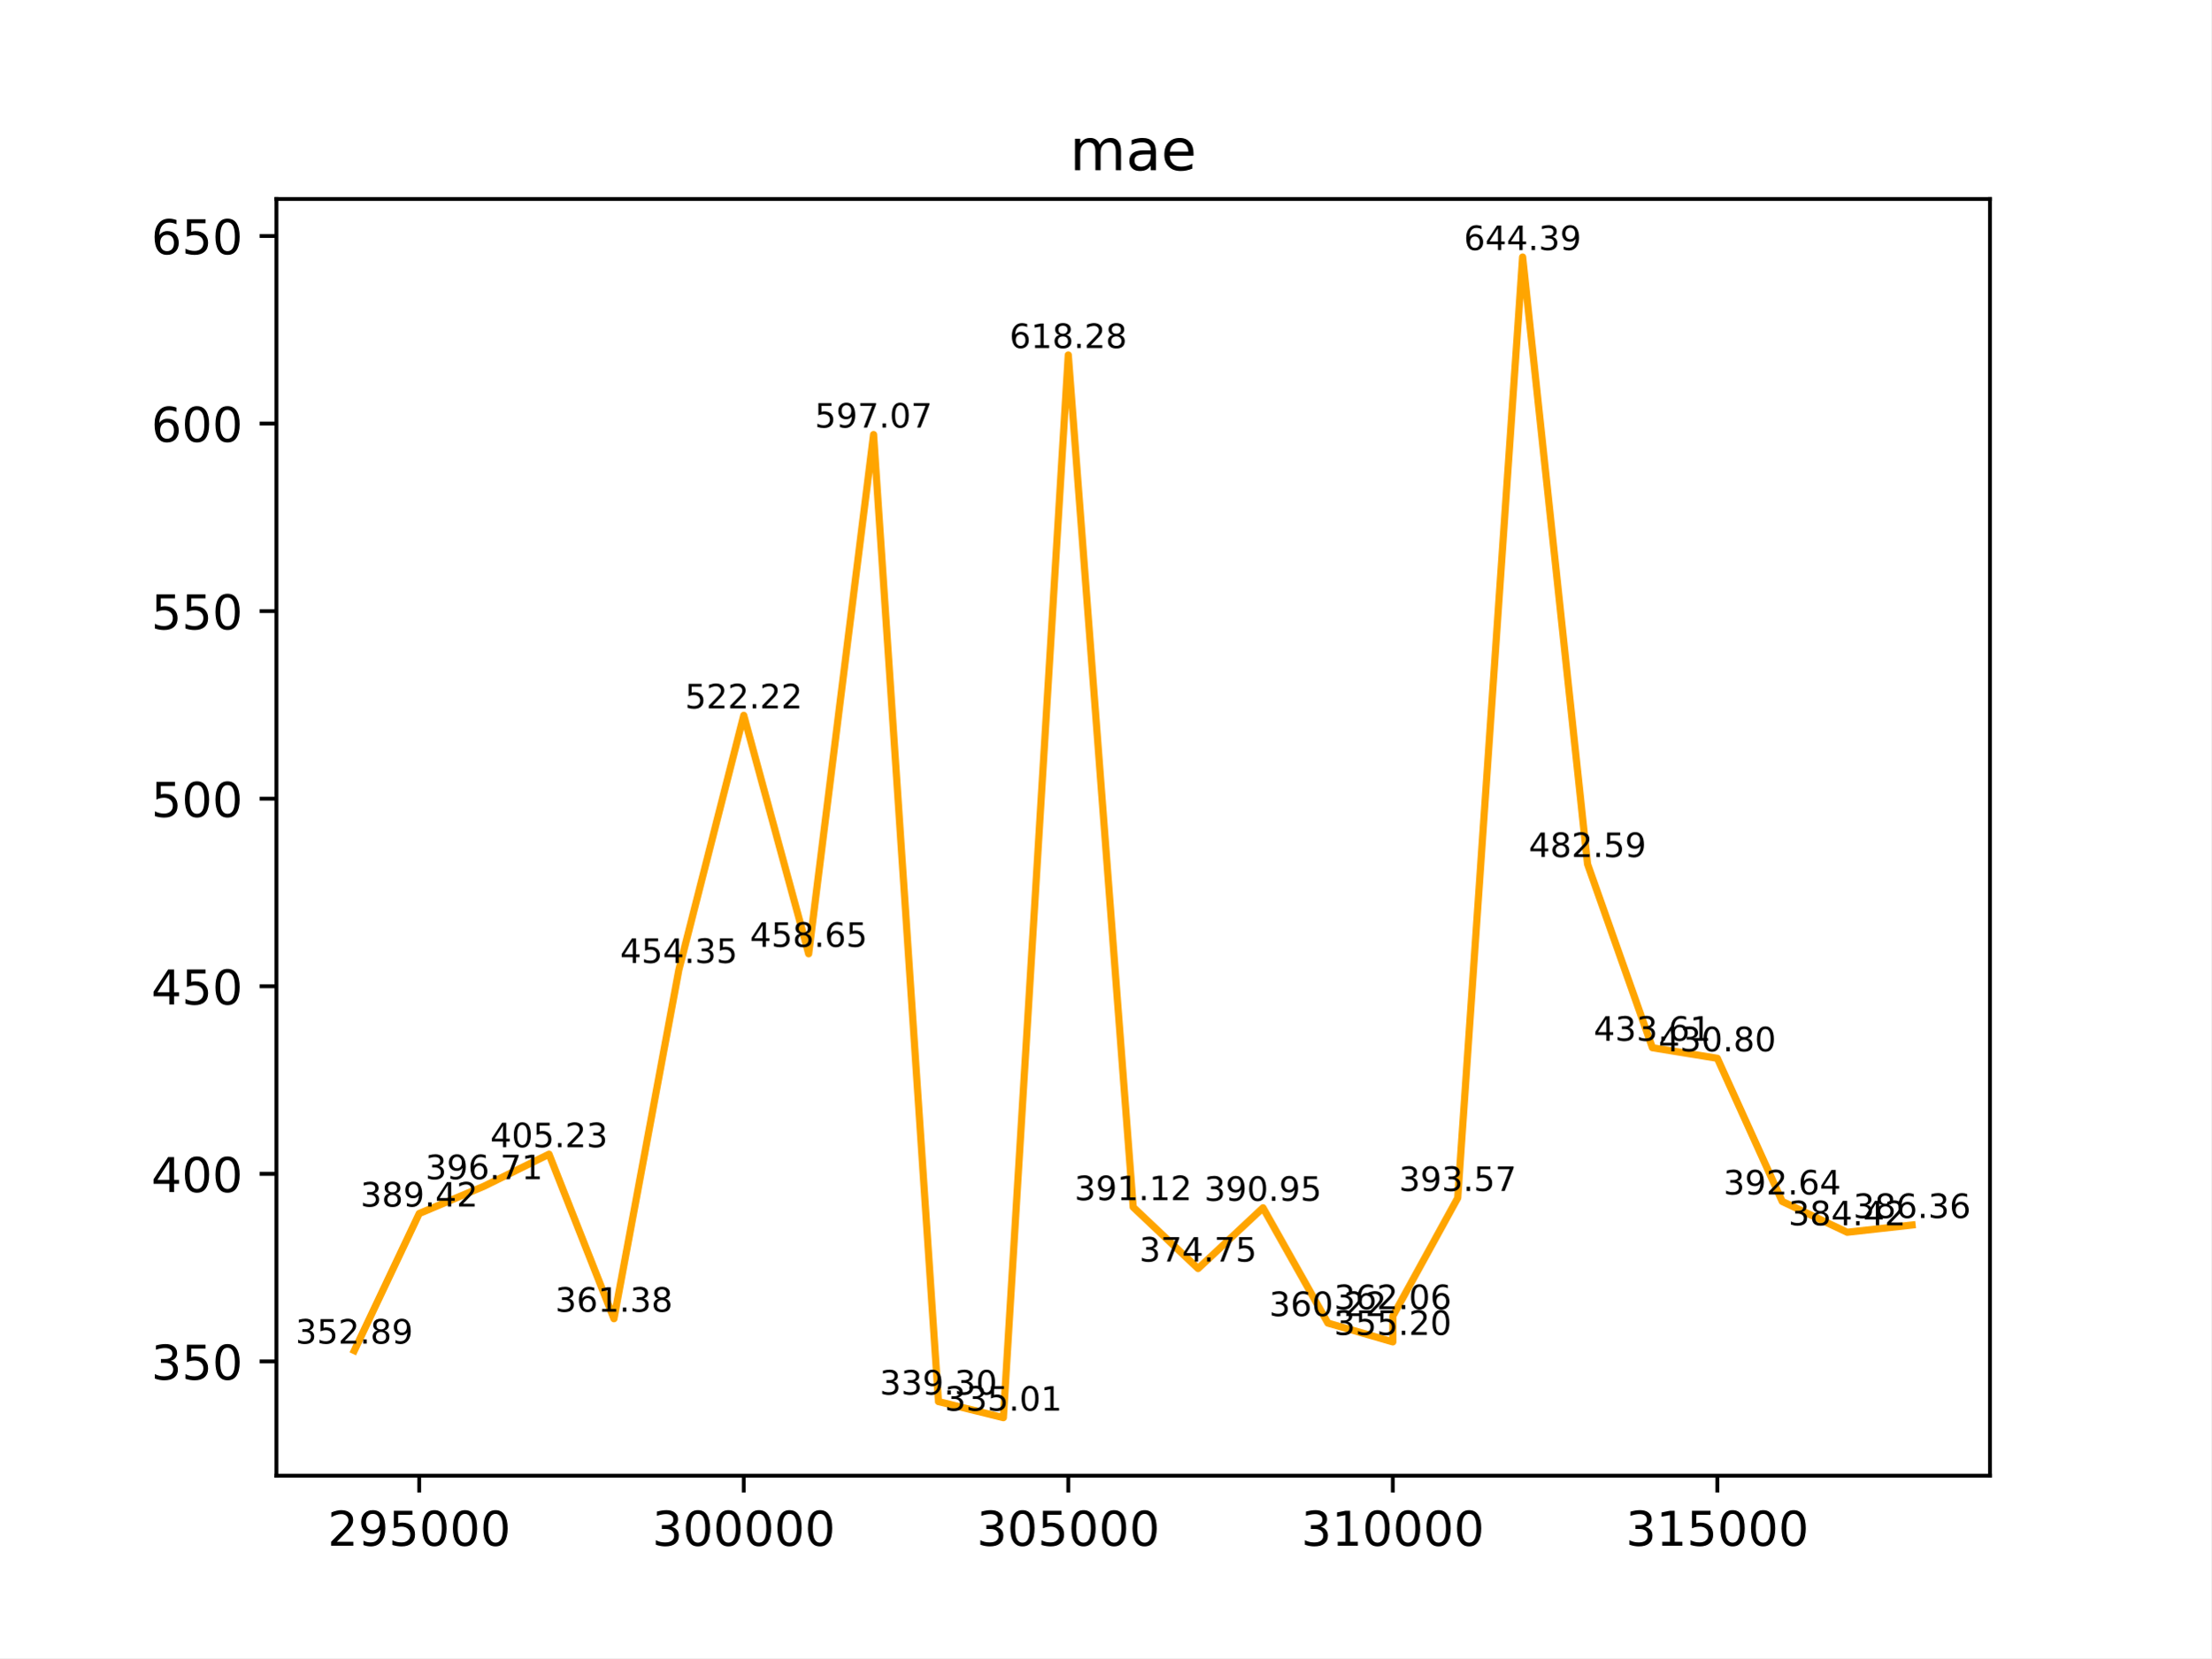
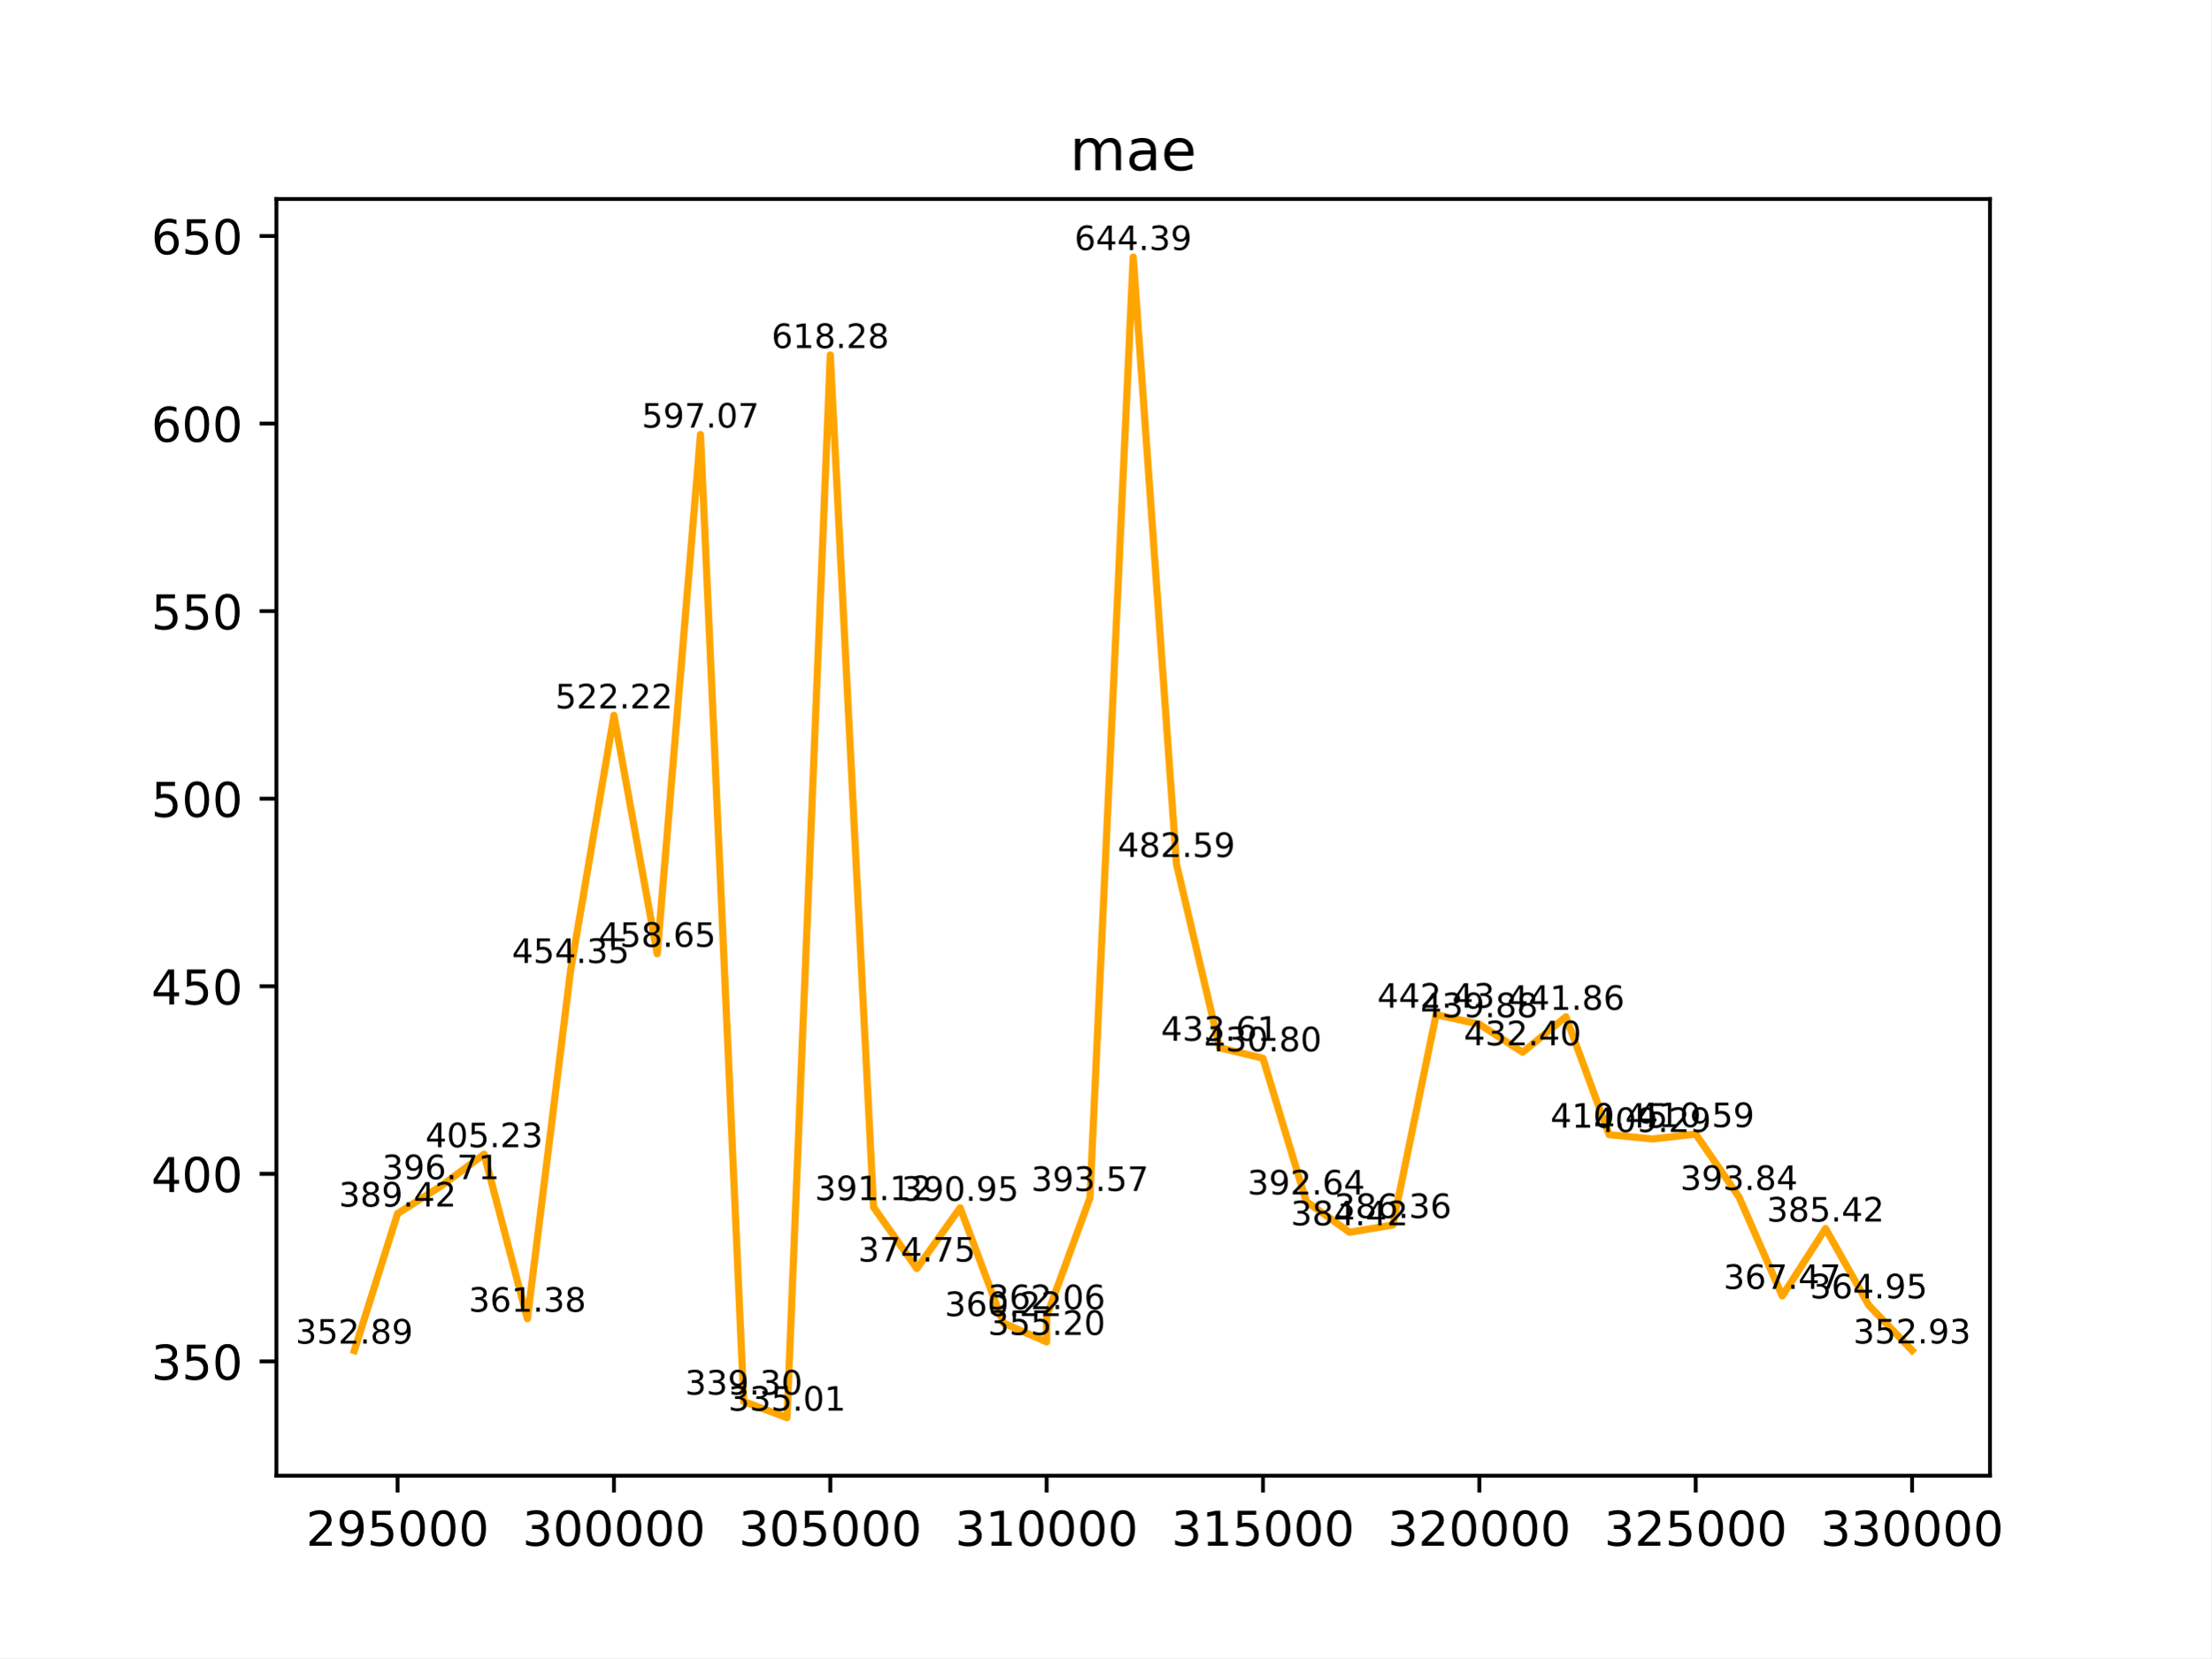
<svg xmlns="http://www.w3.org/2000/svg" xmlns:xlink="http://www.w3.org/1999/xlink" width="460.8pt" height="345.6pt" viewBox="0 0 460.8 345.6" version="1.1">
  <defs>
    <style type="text/css">*{stroke-linejoin: round; stroke-linecap: butt}</style>
  </defs>
  <g id="figure_1">
    <g id="patch_1">
      <path d="M 0 345.6  L 460.8 345.6  L 460.8 0  L 0 0  z " style="fill: #ffffff" />
    </g>
    <g id="axes_1">
      <g id="patch_2">
        <path d="M 57.6 307.584  L 414.72 307.584  L 414.72 41.472  L 57.6 41.472  z " style="fill: #ffffff" />
      </g>
      <g id="matplotlib.axis_1">
        <g id="xtick_1">
          <g id="line2d_1">
            <defs>
-               <path id="m83090e8707" d="M 0 0  L 0 3.5  " style="stroke: #000000; stroke-width: 0.8" />
+               <path id="m399c393922" d="M 0 0  L 0 3.5  " style="stroke: #000000; stroke-width: 0.8" />
            </defs>
            <g>
-               <use xlink:href="#m83090e8707" x="87.36" y="307.584" style="stroke: #000000; stroke-width: 0.8" />
+               <use xlink:href="#m399c393922" x="82.851" y="307.584" style="stroke: #000000; stroke-width: 0.8" />
            </g>
          </g>
          <g id="text_1">
-             <g transform="translate(68.2725 322.1824)scale(0.1 -0.1)">
+             <g transform="translate(63.76341 322.1824)scale(0.1 -0.1)">
              <defs>
                <path id="DejaVuSans-32" d="M 1228 531  L 3431 531  L 3431 0  L 469 0  L 469 531  Q 828 903 1448 1529  Q 2069 2156 2228 2338  Q 2531 2678 2651 2914  Q 2772 3150 2772 3378  Q 2772 3750 2511 3984  Q 2250 4219 1831 4219  Q 1534 4219 1204 4116  Q 875 4013 500 3803  L 500 4441  Q 881 4594 1212 4672  Q 1544 4750 1819 4750  Q 2544 4750 2975 4387  Q 3406 4025 3406 3419  Q 3406 3131 3298 2873  Q 3191 2616 2906 2266  Q 2828 2175 2409 1742  Q 1991 1309 1228 531  z " transform="scale(0.015625)" />
                <path id="DejaVuSans-39" d="M 703 97  L 703 672  Q 941 559 1184 500  Q 1428 441 1663 441  Q 2288 441 2617 861  Q 2947 1281 2994 2138  Q 2813 1869 2534 1725  Q 2256 1581 1919 1581  Q 1219 1581 811 2004  Q 403 2428 403 3163  Q 403 3881 828 4315  Q 1253 4750 1959 4750  Q 2769 4750 3195 4129  Q 3622 3509 3622 2328  Q 3622 1225 3098 567  Q 2575 -91 1691 -91  Q 1453 -91 1209 -44  Q 966 3 703 97  z M 1959 2075  Q 2384 2075 2632 2365  Q 2881 2656 2881 3163  Q 2881 3666 2632 3958  Q 2384 4250 1959 4250  Q 1534 4250 1286 3958  Q 1038 3666 1038 3163  Q 1038 2656 1286 2365  Q 1534 2075 1959 2075  z " transform="scale(0.015625)" />
                <path id="DejaVuSans-35" d="M 691 4666  L 3169 4666  L 3169 4134  L 1269 4134  L 1269 2991  Q 1406 3038 1543 3061  Q 1681 3084 1819 3084  Q 2600 3084 3056 2656  Q 3513 2228 3513 1497  Q 3513 744 3044 326  Q 2575 -91 1722 -91  Q 1428 -91 1123 -41  Q 819 9 494 109  L 494 744  Q 775 591 1075 516  Q 1375 441 1709 441  Q 2250 441 2565 725  Q 2881 1009 2881 1497  Q 2881 1984 2565 2268  Q 2250 2553 1709 2553  Q 1456 2553 1204 2497  Q 953 2441 691 2322  L 691 4666  z " transform="scale(0.015625)" />
                <path id="DejaVuSans-30" d="M 2034 4250  Q 1547 4250 1301 3770  Q 1056 3291 1056 2328  Q 1056 1369 1301 889  Q 1547 409 2034 409  Q 2525 409 2770 889  Q 3016 1369 3016 2328  Q 3016 3291 2770 3770  Q 2525 4250 2034 4250  z M 2034 4750  Q 2819 4750 3233 4129  Q 3647 3509 3647 2328  Q 3647 1150 3233 529  Q 2819 -91 2034 -91  Q 1250 -91 836 529  Q 422 1150 422 2328  Q 422 3509 836 4129  Q 1250 4750 2034 4750  z " transform="scale(0.015625)" />
              </defs>
              <use xlink:href="#DejaVuSans-32" />
              <use xlink:href="#DejaVuSans-39" x="63.623" />
              <use xlink:href="#DejaVuSans-35" x="127.246" />
              <use xlink:href="#DejaVuSans-30" x="190.869" />
              <use xlink:href="#DejaVuSans-30" x="254.492" />
              <use xlink:href="#DejaVuSans-30" x="318.115" />
            </g>
          </g>
        </g>
        <g id="xtick_2">
          <g id="line2d_2">
            <g>
-               <use xlink:href="#m83090e8707" x="154.996" y="307.584" style="stroke: #000000; stroke-width: 0.8" />
+               <use xlink:href="#m399c393922" x="127.942" y="307.584" style="stroke: #000000; stroke-width: 0.8" />
            </g>
          </g>
          <g id="text_2">
-             <g transform="translate(135.9089 322.1824)scale(0.1 -0.1)">
+             <g transform="translate(108.8543 322.1824)scale(0.1 -0.1)">
              <defs>
                <path id="DejaVuSans-33" d="M 2597 2516  Q 3050 2419 3304 2112  Q 3559 1806 3559 1356  Q 3559 666 3084 287  Q 2609 -91 1734 -91  Q 1441 -91 1130 -33  Q 819 25 488 141  L 488 750  Q 750 597 1062 519  Q 1375 441 1716 441  Q 2309 441 2620 675  Q 2931 909 2931 1356  Q 2931 1769 2642 2001  Q 2353 2234 1838 2234  L 1294 2234  L 1294 2753  L 1863 2753  Q 2328 2753 2575 2939  Q 2822 3125 2822 3475  Q 2822 3834 2567 4026  Q 2313 4219 1838 4219  Q 1578 4219 1281 4162  Q 984 4106 628 3988  L 628 4550  Q 988 4650 1302 4700  Q 1616 4750 1894 4750  Q 2613 4750 3031 4423  Q 3450 4097 3450 3541  Q 3450 3153 3228 2886  Q 3006 2619 2597 2516  z " transform="scale(0.015625)" />
              </defs>
              <use xlink:href="#DejaVuSans-33" />
              <use xlink:href="#DejaVuSans-30" x="63.623" />
              <use xlink:href="#DejaVuSans-30" x="127.246" />
              <use xlink:href="#DejaVuSans-30" x="190.869" />
              <use xlink:href="#DejaVuSans-30" x="254.492" />
              <use xlink:href="#DejaVuSans-30" x="318.115" />
            </g>
          </g>
        </g>
        <g id="xtick_3">
          <g id="line2d_3">
            <g>
-               <use xlink:href="#m83090e8707" x="222.633" y="307.584" style="stroke: #000000; stroke-width: 0.8" />
+               <use xlink:href="#m399c393922" x="173.033" y="307.584" style="stroke: #000000; stroke-width: 0.8" />
            </g>
          </g>
          <g id="text_3">
-             <g transform="translate(203.5452 322.1824)scale(0.1 -0.1)">
+             <g transform="translate(153.9452 322.1824)scale(0.1 -0.1)">
              <use xlink:href="#DejaVuSans-33" />
              <use xlink:href="#DejaVuSans-30" x="63.623" />
              <use xlink:href="#DejaVuSans-35" x="127.246" />
              <use xlink:href="#DejaVuSans-30" x="190.869" />
              <use xlink:href="#DejaVuSans-30" x="254.492" />
              <use xlink:href="#DejaVuSans-30" x="318.115" />
            </g>
          </g>
        </g>
        <g id="xtick_4">
          <g id="line2d_4">
            <g>
-               <use xlink:href="#m83090e8707" x="290.269" y="307.584" style="stroke: #000000; stroke-width: 0.8" />
+               <use xlink:href="#m399c393922" x="218.124" y="307.584" style="stroke: #000000; stroke-width: 0.8" />
            </g>
          </g>
          <g id="text_4">
-             <g transform="translate(271.1816 322.1824)scale(0.1 -0.1)">
+             <g transform="translate(199.0361 322.1824)scale(0.1 -0.1)">
              <defs>
                <path id="DejaVuSans-31" d="M 794 531  L 1825 531  L 1825 4091  L 703 3866  L 703 4441  L 1819 4666  L 2450 4666  L 2450 531  L 3481 531  L 3481 0  L 794 0  L 794 531  z " transform="scale(0.015625)" />
              </defs>
              <use xlink:href="#DejaVuSans-33" />
              <use xlink:href="#DejaVuSans-31" x="63.623" />
              <use xlink:href="#DejaVuSans-30" x="127.246" />
              <use xlink:href="#DejaVuSans-30" x="190.869" />
              <use xlink:href="#DejaVuSans-30" x="254.492" />
              <use xlink:href="#DejaVuSans-30" x="318.115" />
            </g>
          </g>
        </g>
        <g id="xtick_5">
          <g id="line2d_5">
            <g>
-               <use xlink:href="#m83090e8707" x="357.905" y="307.584" style="stroke: #000000; stroke-width: 0.8" />
+               <use xlink:href="#m399c393922" x="263.215" y="307.584" style="stroke: #000000; stroke-width: 0.8" />
            </g>
          </g>
          <g id="text_5">
-             <g transform="translate(338.818 322.1824)scale(0.1 -0.1)">
+             <g transform="translate(244.127 322.1824)scale(0.1 -0.1)">
              <use xlink:href="#DejaVuSans-33" />
              <use xlink:href="#DejaVuSans-31" x="63.623" />
              <use xlink:href="#DejaVuSans-35" x="127.246" />
              <use xlink:href="#DejaVuSans-30" x="190.869" />
              <use xlink:href="#DejaVuSans-30" x="254.492" />
              <use xlink:href="#DejaVuSans-30" x="318.115" />
            </g>
          </g>
        </g>
+         <g id="xtick_6">
+           <g id="line2d_6">
+             <g>
+               <use xlink:href="#m399c393922" x="308.305" y="307.584" style="stroke: #000000; stroke-width: 0.8" />
+             </g>
+           </g>
+           <g id="text_6">
+             <g transform="translate(289.218 322.1824)scale(0.1 -0.1)">
+               <use xlink:href="#DejaVuSans-33" />
+               <use xlink:href="#DejaVuSans-32" x="63.623" />
+               <use xlink:href="#DejaVuSans-30" x="127.246" />
+               <use xlink:href="#DejaVuSans-30" x="190.869" />
+               <use xlink:href="#DejaVuSans-30" x="254.492" />
+               <use xlink:href="#DejaVuSans-30" x="318.115" />
+             </g>
+           </g>
+         </g>
+         <g id="xtick_7">
+           <g id="line2d_7">
+             <g>
+               <use xlink:href="#m399c393922" x="353.396" y="307.584" style="stroke: #000000; stroke-width: 0.8" />
+             </g>
+           </g>
+           <g id="text_7">
+             <g transform="translate(334.3089 322.1824)scale(0.1 -0.1)">
+               <use xlink:href="#DejaVuSans-33" />
+               <use xlink:href="#DejaVuSans-32" x="63.623" />
+               <use xlink:href="#DejaVuSans-35" x="127.246" />
+               <use xlink:href="#DejaVuSans-30" x="190.869" />
+               <use xlink:href="#DejaVuSans-30" x="254.492" />
+               <use xlink:href="#DejaVuSans-30" x="318.115" />
+             </g>
+           </g>
+         </g>
+         <g id="xtick_8">
+           <g id="line2d_8">
+             <g>
+               <use xlink:href="#m399c393922" x="398.487" y="307.584" style="stroke: #000000; stroke-width: 0.8" />
+             </g>
+           </g>
+           <g id="text_8">
+             <g transform="translate(379.3998 322.1824)scale(0.1 -0.1)">
+               <use xlink:href="#DejaVuSans-33" />
+               <use xlink:href="#DejaVuSans-33" x="63.623" />
+               <use xlink:href="#DejaVuSans-30" x="127.246" />
+               <use xlink:href="#DejaVuSans-30" x="190.869" />
+               <use xlink:href="#DejaVuSans-30" x="254.492" />
+               <use xlink:href="#DejaVuSans-30" x="318.115" />
+             </g>
+           </g>
+         </g>
      </g>
      <g id="matplotlib.axis_2">
        <g id="ytick_1">
-           <g id="line2d_6">
+           <g id="line2d_9">
            <defs>
-               <path id="mc212f8a447" d="M 0 0  L -3.5 0  " style="stroke: #000000; stroke-width: 0.8" />
+               <path id="mdb6e324121" d="M 0 0  L -3.5 0  " style="stroke: #000000; stroke-width: 0.8" />
            </defs>
            <g>
-               <use xlink:href="#mc212f8a447" x="57.6" y="283.764" style="stroke: #000000; stroke-width: 0.8" />
-             </g>
-           </g>
-           <g id="text_6">
+               <use xlink:href="#mdb6e324121" x="57.6" y="283.764" style="stroke: #000000; stroke-width: 0.8" />
+             </g>
+           </g>
+           <g id="text_9">
            <g transform="translate(31.5125 287.5628)scale(0.1 -0.1)">
              <use xlink:href="#DejaVuSans-33" />
              <use xlink:href="#DejaVuSans-35" x="63.623" />
              <use xlink:href="#DejaVuSans-30" x="127.246" />
            </g>
          </g>
        </g>
        <g id="ytick_2">
-           <g id="line2d_7">
-             <g>
-               <use xlink:href="#mc212f8a447" x="57.6" y="244.667" style="stroke: #000000; stroke-width: 0.8" />
-             </g>
-           </g>
-           <g id="text_7">
+           <g id="line2d_10">
+             <g>
+               <use xlink:href="#mdb6e324121" x="57.6" y="244.667" style="stroke: #000000; stroke-width: 0.8" />
+             </g>
+           </g>
+           <g id="text_10">
            <g transform="translate(31.5125 248.4658)scale(0.1 -0.1)">
              <defs>
                <path id="DejaVuSans-34" d="M 2419 4116  L 825 1625  L 2419 1625  L 2419 4116  z M 2253 4666  L 3047 4666  L 3047 1625  L 3713 1625  L 3713 1100  L 3047 1100  L 3047 0  L 2419 0  L 2419 1100  L 313 1100  L 313 1709  L 2253 4666  z " transform="scale(0.015625)" />
              </defs>
              <use xlink:href="#DejaVuSans-34" />
              <use xlink:href="#DejaVuSans-30" x="63.623" />
              <use xlink:href="#DejaVuSans-30" x="127.246" />
            </g>
          </g>
        </g>
        <g id="ytick_3">
-           <g id="line2d_8">
-             <g>
-               <use xlink:href="#mc212f8a447" x="57.6" y="205.569" style="stroke: #000000; stroke-width: 0.8" />
-             </g>
-           </g>
-           <g id="text_8">
+           <g id="line2d_11">
+             <g>
+               <use xlink:href="#mdb6e324121" x="57.6" y="205.569" style="stroke: #000000; stroke-width: 0.8" />
+             </g>
+           </g>
+           <g id="text_11">
            <g transform="translate(31.5125 209.3687)scale(0.1 -0.1)">
              <use xlink:href="#DejaVuSans-34" />
              <use xlink:href="#DejaVuSans-35" x="63.623" />
              <use xlink:href="#DejaVuSans-30" x="127.246" />
            </g>
          </g>
        </g>
        <g id="ytick_4">
-           <g id="line2d_9">
-             <g>
-               <use xlink:href="#mc212f8a447" x="57.6" y="166.472" style="stroke: #000000; stroke-width: 0.8" />
-             </g>
-           </g>
-           <g id="text_9">
+           <g id="line2d_12">
+             <g>
+               <use xlink:href="#mdb6e324121" x="57.6" y="166.472" style="stroke: #000000; stroke-width: 0.8" />
+             </g>
+           </g>
+           <g id="text_12">
            <g transform="translate(31.5125 170.2717)scale(0.1 -0.1)">
              <use xlink:href="#DejaVuSans-35" />
              <use xlink:href="#DejaVuSans-30" x="63.623" />
              <use xlink:href="#DejaVuSans-30" x="127.246" />
            </g>
          </g>
        </g>
        <g id="ytick_5">
-           <g id="line2d_10">
-             <g>
-               <use xlink:href="#mc212f8a447" x="57.6" y="127.375" style="stroke: #000000; stroke-width: 0.8" />
-             </g>
-           </g>
-           <g id="text_10">
+           <g id="line2d_13">
+             <g>
+               <use xlink:href="#mdb6e324121" x="57.6" y="127.375" style="stroke: #000000; stroke-width: 0.8" />
+             </g>
+           </g>
+           <g id="text_13">
            <g transform="translate(31.5125 131.1746)scale(0.1 -0.1)">
              <use xlink:href="#DejaVuSans-35" />
              <use xlink:href="#DejaVuSans-35" x="63.623" />
              <use xlink:href="#DejaVuSans-30" x="127.246" />
            </g>
          </g>
        </g>
        <g id="ytick_6">
-           <g id="line2d_11">
-             <g>
-               <use xlink:href="#mc212f8a447" x="57.6" y="88.278" style="stroke: #000000; stroke-width: 0.8" />
-             </g>
-           </g>
-           <g id="text_11">
+           <g id="line2d_14">
+             <g>
+               <use xlink:href="#mdb6e324121" x="57.6" y="88.278" style="stroke: #000000; stroke-width: 0.8" />
+             </g>
+           </g>
+           <g id="text_14">
            <g transform="translate(31.5125 92.07757)scale(0.1 -0.1)">
              <defs>
                <path id="DejaVuSans-36" d="M 2113 2584  Q 1688 2584 1439 2293  Q 1191 2003 1191 1497  Q 1191 994 1439 701  Q 1688 409 2113 409  Q 2538 409 2786 701  Q 3034 994 3034 1497  Q 3034 2003 2786 2293  Q 2538 2584 2113 2584  z M 3366 4563  L 3366 3988  Q 3128 4100 2886 4159  Q 2644 4219 2406 4219  Q 1781 4219 1451 3797  Q 1122 3375 1075 2522  Q 1259 2794 1537 2939  Q 1816 3084 2150 3084  Q 2853 3084 3261 2657  Q 3669 2231 3669 1497  Q 3669 778 3244 343  Q 2819 -91 2113 -91  Q 1303 -91 875 529  Q 447 1150 447 2328  Q 447 3434 972 4092  Q 1497 4750 2381 4750  Q 2619 4750 2861 4703  Q 3103 4656 3366 4563  z " transform="scale(0.015625)" />
              </defs>
              <use xlink:href="#DejaVuSans-36" />
              <use xlink:href="#DejaVuSans-30" x="63.623" />
              <use xlink:href="#DejaVuSans-30" x="127.246" />
            </g>
          </g>
        </g>
        <g id="ytick_7">
-           <g id="line2d_12">
-             <g>
-               <use xlink:href="#mc212f8a447" x="57.6" y="49.181" style="stroke: #000000; stroke-width: 0.8" />
-             </g>
-           </g>
-           <g id="text_12">
+           <g id="line2d_15">
+             <g>
+               <use xlink:href="#mdb6e324121" x="57.6" y="49.181" style="stroke: #000000; stroke-width: 0.8" />
+             </g>
+           </g>
+           <g id="text_15">
            <g transform="translate(31.5125 52.98053)scale(0.1 -0.1)">
              <use xlink:href="#DejaVuSans-36" />
              <use xlink:href="#DejaVuSans-35" x="63.623" />
              <use xlink:href="#DejaVuSans-30" x="127.246" />
            </g>
          </g>
        </g>
      </g>
-       <g id="line2d_13">
-         <path d="M 73.833 281.506  L 87.36 252.943  L 100.887 247.241  L 114.415 240.575  L 127.942 274.864  L 141.469 202.165  L 154.996 149.101  L 168.524 198.803  L 182.051 90.567  L 195.578 292.134  L 209.105 295.488  L 222.633 73.986  L 236.16 251.613  L 249.687 264.407  L 263.215 251.743  L 276.742 275.774  L 290.269 279.694  L 290.269 274.329  L 303.796 249.691  L 317.324 53.568  L 330.851 180.089  L 344.378 218.384  L 357.905 220.584  L 371.433 250.424  L 384.96 256.848  L 398.487 255.332  " clip-path="url(#p1a0af5479d)" style="fill: none; stroke: #ffa500; stroke-width: 1.5; stroke-linecap: square" />
+       <g id="line2d_16">
+         <path d="M 73.833 281.506  L 82.851 252.943  L 91.869 247.241  L 100.887 240.575  L 109.905 274.864  L 118.924 202.165  L 127.942 149.101  L 136.96 198.803  L 145.978 90.567  L 154.996 292.134  L 164.015 295.488  L 173.033 73.986  L 182.051 251.613  L 191.069 264.407  L 200.087 251.743  L 209.105 275.774  L 218.124 279.694  L 218.124 274.329  L 227.142 249.691  L 236.16 53.568  L 245.178 180.089  L 254.196 218.384  L 263.215 220.584  L 272.233 250.424  L 281.251 256.848  L 290.269 255.332  L 299.287 211.489  L 308.305 213.484  L 317.324 219.328  L 326.342 211.931  L 335.36 236.498  L 344.378 237.404  L 353.396 236.384  L 362.415 249.481  L 371.433 270.105  L 380.451 256.066  L 389.469 272.074  L 398.487 281.474  " clip-path="url(#p40eef98030)" style="fill: none; stroke: #ffa500; stroke-width: 1.5; stroke-linecap: square" />
      </g>
      <g id="patch_3">
        <path d="M 57.6 307.584  L 57.6 41.472  " style="fill: none; stroke: #000000; stroke-width: 0.8; stroke-linejoin: miter; stroke-linecap: square" />
      </g>
      <g id="patch_4">
        <path d="M 414.72 307.584  L 414.72 41.472  " style="fill: none; stroke: #000000; stroke-width: 0.8; stroke-linejoin: miter; stroke-linecap: square" />
      </g>
      <g id="patch_5">
        <path d="M 57.6 307.584  L 414.72 307.584  " style="fill: none; stroke: #000000; stroke-width: 0.8; stroke-linejoin: miter; stroke-linecap: square" />
      </g>
      <g id="patch_6">
        <path d="M 57.6 41.472  L 414.72 41.472  " style="fill: none; stroke: #000000; stroke-width: 0.8; stroke-linejoin: miter; stroke-linecap: square" />
      </g>
-       <g id="text_13">
+       <g id="text_16">
        <g transform="translate(61.58601 280.0503)scale(0.07 -0.07)">
          <defs>
            <path id="DejaVuSans-2e" d="M 684 794  L 1344 794  L 1344 0  L 684 0  L 684 794  z " transform="scale(0.015625)" />
            <path id="DejaVuSans-38" d="M 2034 2216  Q 1584 2216 1326 1975  Q 1069 1734 1069 1313  Q 1069 891 1326 650  Q 1584 409 2034 409  Q 2484 409 2743 651  Q 3003 894 3003 1313  Q 3003 1734 2745 1975  Q 2488 2216 2034 2216  z M 1403 2484  Q 997 2584 770 2862  Q 544 3141 544 3541  Q 544 4100 942 4425  Q 1341 4750 2034 4750  Q 2731 4750 3128 4425  Q 3525 4100 3525 3541  Q 3525 3141 3298 2862  Q 3072 2584 2669 2484  Q 3125 2378 3379 2068  Q 3634 1759 3634 1313  Q 3634 634 3220 271  Q 2806 -91 2034 -91  Q 1263 -91 848 271  Q 434 634 434 1313  Q 434 1759 690 2068  Q 947 2378 1403 2484  z M 1172 3481  Q 1172 3119 1398 2916  Q 1625 2713 2034 2713  Q 2441 2713 2670 2916  Q 2900 3119 2900 3481  Q 2900 3844 2670 4047  Q 2441 4250 2034 4250  Q 1625 4250 1398 4047  Q 1172 3844 1172 3481  z " transform="scale(0.015625)" />
          </defs>
          <use xlink:href="#DejaVuSans-33" />
          <use xlink:href="#DejaVuSans-35" x="63.623" />
          <use xlink:href="#DejaVuSans-32" x="127.246" />
          <use xlink:href="#DejaVuSans-2e" x="190.869" />
          <use xlink:href="#DejaVuSans-38" x="222.656" />
          <use xlink:href="#DejaVuSans-39" x="286.279" />
        </g>
      </g>
-       <g id="text_14">
-         <g transform="translate(75.11328 251.4868)scale(0.07 -0.07)">
+       <g id="text_17">
+         <g transform="translate(70.60419 251.4868)scale(0.07 -0.07)">
          <use xlink:href="#DejaVuSans-33" />
          <use xlink:href="#DejaVuSans-38" x="63.623" />
          <use xlink:href="#DejaVuSans-39" x="127.246" />
          <use xlink:href="#DejaVuSans-2e" x="190.869" />
          <use xlink:href="#DejaVuSans-34" x="222.656" />
          <use xlink:href="#DejaVuSans-32" x="286.279" />
        </g>
      </g>
-       <g id="text_15">
-         <g transform="translate(88.64055 245.7849)scale(0.07 -0.07)">
+       <g id="text_18">
+         <g transform="translate(79.62237 245.7849)scale(0.07 -0.07)">
          <defs>
            <path id="DejaVuSans-37" d="M 525 4666  L 3525 4666  L 3525 4397  L 1831 0  L 1172 0  L 2766 4134  L 525 4134  L 525 4666  z " transform="scale(0.015625)" />
          </defs>
          <use xlink:href="#DejaVuSans-33" />
          <use xlink:href="#DejaVuSans-39" x="63.623" />
          <use xlink:href="#DejaVuSans-36" x="127.246" />
          <use xlink:href="#DejaVuSans-2e" x="190.869" />
          <use xlink:href="#DejaVuSans-37" x="222.656" />
          <use xlink:href="#DejaVuSans-31" x="286.279" />
        </g>
      </g>
-       <g id="text_16">
-         <g transform="translate(102.1678 239.1196)scale(0.07 -0.07)">
+       <g id="text_19">
+         <g transform="translate(88.64055 239.1196)scale(0.07 -0.07)">
          <use xlink:href="#DejaVuSans-34" />
          <use xlink:href="#DejaVuSans-30" x="63.623" />
          <use xlink:href="#DejaVuSans-35" x="127.246" />
          <use xlink:href="#DejaVuSans-2e" x="190.869" />
          <use xlink:href="#DejaVuSans-32" x="222.656" />
          <use xlink:href="#DejaVuSans-33" x="286.279" />
        </g>
      </g>
-       <g id="text_17">
-         <g transform="translate(115.6951 273.4077)scale(0.07 -0.07)">
+       <g id="text_20">
+         <g transform="translate(97.65874 273.4077)scale(0.07 -0.07)">
          <use xlink:href="#DejaVuSans-33" />
          <use xlink:href="#DejaVuSans-36" x="63.623" />
          <use xlink:href="#DejaVuSans-31" x="127.246" />
          <use xlink:href="#DejaVuSans-2e" x="190.869" />
          <use xlink:href="#DejaVuSans-33" x="222.656" />
          <use xlink:href="#DejaVuSans-38" x="286.279" />
        </g>
      </g>
-       <g id="text_18">
-         <g transform="translate(129.2224 200.7091)scale(0.07 -0.07)">
+       <g id="text_21">
+         <g transform="translate(106.6769 200.7091)scale(0.07 -0.07)">
          <use xlink:href="#DejaVuSans-34" />
          <use xlink:href="#DejaVuSans-35" x="63.623" />
          <use xlink:href="#DejaVuSans-34" x="127.246" />
          <use xlink:href="#DejaVuSans-2e" x="190.869" />
          <use xlink:href="#DejaVuSans-33" x="222.656" />
          <use xlink:href="#DejaVuSans-35" x="286.279" />
        </g>
      </g>
-       <g id="text_19">
-         <g transform="translate(142.7496 147.6451)scale(0.07 -0.07)">
+       <g id="text_22">
+         <g transform="translate(115.6951 147.6451)scale(0.07 -0.07)">
          <use xlink:href="#DejaVuSans-35" />
          <use xlink:href="#DejaVuSans-32" x="63.623" />
          <use xlink:href="#DejaVuSans-32" x="127.246" />
          <use xlink:href="#DejaVuSans-2e" x="190.869" />
          <use xlink:href="#DejaVuSans-32" x="222.656" />
          <use xlink:href="#DejaVuSans-32" x="286.279" />
        </g>
      </g>
-       <g id="text_20">
-         <g transform="translate(156.2769 197.3468)scale(0.07 -0.07)">
+       <g id="text_23">
+         <g transform="translate(124.7133 197.3468)scale(0.07 -0.07)">
          <use xlink:href="#DejaVuSans-34" />
          <use xlink:href="#DejaVuSans-35" x="63.623" />
          <use xlink:href="#DejaVuSans-38" x="127.246" />
          <use xlink:href="#DejaVuSans-2e" x="190.869" />
          <use xlink:href="#DejaVuSans-36" x="222.656" />
          <use xlink:href="#DejaVuSans-35" x="286.279" />
        </g>
      </g>
-       <g id="text_21">
-         <g transform="translate(169.8042 89.11132)scale(0.07 -0.07)">
+       <g id="text_24">
+         <g transform="translate(133.7315 89.11132)scale(0.07 -0.07)">
          <use xlink:href="#DejaVuSans-35" />
          <use xlink:href="#DejaVuSans-39" x="63.623" />
          <use xlink:href="#DejaVuSans-37" x="127.246" />
          <use xlink:href="#DejaVuSans-2e" x="190.869" />
          <use xlink:href="#DejaVuSans-30" x="222.656" />
          <use xlink:href="#DejaVuSans-37" x="286.279" />
        </g>
      </g>
-       <g id="text_22">
-         <g transform="translate(183.3315 290.6785)scale(0.07 -0.07)">
+       <g id="text_25">
+         <g transform="translate(142.7496 290.6785)scale(0.07 -0.07)">
          <use xlink:href="#DejaVuSans-33" />
          <use xlink:href="#DejaVuSans-33" x="63.623" />
          <use xlink:href="#DejaVuSans-39" x="127.246" />
          <use xlink:href="#DejaVuSans-2e" x="190.869" />
          <use xlink:href="#DejaVuSans-33" x="222.656" />
          <use xlink:href="#DejaVuSans-30" x="286.279" />
        </g>
      </g>
-       <g id="text_23">
-         <g transform="translate(196.8587 294.0322)scale(0.07 -0.07)">
+       <g id="text_26">
+         <g transform="translate(151.7678 294.0322)scale(0.07 -0.07)">
          <use xlink:href="#DejaVuSans-33" />
          <use xlink:href="#DejaVuSans-33" x="63.623" />
          <use xlink:href="#DejaVuSans-35" x="127.246" />
          <use xlink:href="#DejaVuSans-2e" x="190.869" />
          <use xlink:href="#DejaVuSans-30" x="222.656" />
          <use xlink:href="#DejaVuSans-31" x="286.279" />
        </g>
      </g>
-       <g id="text_24">
-         <g transform="translate(210.386 72.53026)scale(0.07 -0.07)">
+       <g id="text_27">
+         <g transform="translate(160.786 72.53026)scale(0.07 -0.07)">
          <use xlink:href="#DejaVuSans-36" />
          <use xlink:href="#DejaVuSans-31" x="63.623" />
          <use xlink:href="#DejaVuSans-38" x="127.246" />
          <use xlink:href="#DejaVuSans-2e" x="190.869" />
          <use xlink:href="#DejaVuSans-32" x="222.656" />
          <use xlink:href="#DejaVuSans-38" x="286.279" />
        </g>
      </g>
-       <g id="text_25">
-         <g transform="translate(223.9133 250.1567)scale(0.07 -0.07)">
+       <g id="text_28">
+         <g transform="translate(169.8042 250.1567)scale(0.07 -0.07)">
          <use xlink:href="#DejaVuSans-33" />
          <use xlink:href="#DejaVuSans-39" x="63.623" />
          <use xlink:href="#DejaVuSans-31" x="127.246" />
          <use xlink:href="#DejaVuSans-2e" x="190.869" />
          <use xlink:href="#DejaVuSans-31" x="222.656" />
          <use xlink:href="#DejaVuSans-32" x="286.279" />
        </g>
      </g>
-       <g id="text_26">
-         <g transform="translate(237.4406 262.9509)scale(0.07 -0.07)">
+       <g id="text_29">
+         <g transform="translate(178.8224 262.9509)scale(0.07 -0.07)">
          <use xlink:href="#DejaVuSans-33" />
          <use xlink:href="#DejaVuSans-37" x="63.623" />
          <use xlink:href="#DejaVuSans-34" x="127.246" />
          <use xlink:href="#DejaVuSans-2e" x="190.869" />
          <use xlink:href="#DejaVuSans-37" x="222.656" />
          <use xlink:href="#DejaVuSans-35" x="286.279" />
        </g>
      </g>
-       <g id="text_27">
-         <g transform="translate(250.9678 250.2873)scale(0.07 -0.07)">
+       <g id="text_30">
+         <g transform="translate(187.8406 250.2873)scale(0.07 -0.07)">
          <use xlink:href="#DejaVuSans-33" />
          <use xlink:href="#DejaVuSans-39" x="63.623" />
          <use xlink:href="#DejaVuSans-30" x="127.246" />
          <use xlink:href="#DejaVuSans-2e" x="190.869" />
          <use xlink:href="#DejaVuSans-39" x="222.656" />
          <use xlink:href="#DejaVuSans-35" x="286.279" />
        </g>
      </g>
-       <g id="text_28">
-         <g transform="translate(264.4951 274.3179)scale(0.07 -0.07)">
+       <g id="text_31">
+         <g transform="translate(196.8587 274.3179)scale(0.07 -0.07)">
          <use xlink:href="#DejaVuSans-33" />
          <use xlink:href="#DejaVuSans-36" x="63.623" />
          <use xlink:href="#DejaVuSans-30" x="127.246" />
          <use xlink:href="#DejaVuSans-2e" x="190.869" />
          <use xlink:href="#DejaVuSans-32" x="222.656" />
          <use xlink:href="#DejaVuSans-32" x="286.279" />
        </g>
      </g>
-       <g id="text_29">
-         <g transform="translate(278.0224 278.2378)scale(0.07 -0.07)">
+       <g id="text_32">
+         <g transform="translate(205.8769 278.2378)scale(0.07 -0.07)">
          <use xlink:href="#DejaVuSans-33" />
          <use xlink:href="#DejaVuSans-35" x="63.623" />
          <use xlink:href="#DejaVuSans-35" x="127.246" />
          <use xlink:href="#DejaVuSans-2e" x="190.869" />
          <use xlink:href="#DejaVuSans-32" x="222.656" />
          <use xlink:href="#DejaVuSans-30" x="286.279" />
        </g>
      </g>
-       <g id="text_30">
-         <g transform="translate(278.0224 272.8737)scale(0.07 -0.07)">
+       <g id="text_33">
+         <g transform="translate(205.8769 272.8737)scale(0.07 -0.07)">
          <use xlink:href="#DejaVuSans-33" />
          <use xlink:href="#DejaVuSans-36" x="63.623" />
          <use xlink:href="#DejaVuSans-32" x="127.246" />
          <use xlink:href="#DejaVuSans-2e" x="190.869" />
          <use xlink:href="#DejaVuSans-30" x="222.656" />
          <use xlink:href="#DejaVuSans-36" x="286.279" />
        </g>
      </g>
-       <g id="text_31">
-         <g transform="translate(291.5496 248.2347)scale(0.07 -0.07)">
+       <g id="text_34">
+         <g transform="translate(214.8951 248.2347)scale(0.07 -0.07)">
          <use xlink:href="#DejaVuSans-33" />
          <use xlink:href="#DejaVuSans-39" x="63.623" />
          <use xlink:href="#DejaVuSans-33" x="127.246" />
          <use xlink:href="#DejaVuSans-2e" x="190.869" />
          <use xlink:href="#DejaVuSans-35" x="222.656" />
          <use xlink:href="#DejaVuSans-37" x="286.279" />
        </g>
      </g>
-       <g id="text_32">
-         <g transform="translate(305.0769 52.11222)scale(0.07 -0.07)">
+       <g id="text_35">
+         <g transform="translate(223.9133 52.11222)scale(0.07 -0.07)">
          <use xlink:href="#DejaVuSans-36" />
          <use xlink:href="#DejaVuSans-34" x="63.623" />
          <use xlink:href="#DejaVuSans-34" x="127.246" />
          <use xlink:href="#DejaVuSans-2e" x="190.869" />
          <use xlink:href="#DejaVuSans-33" x="222.656" />
          <use xlink:href="#DejaVuSans-39" x="286.279" />
        </g>
      </g>
-       <g id="text_33">
-         <g transform="translate(318.6042 178.6334)scale(0.07 -0.07)">
+       <g id="text_36">
+         <g transform="translate(232.9315 178.6334)scale(0.07 -0.07)">
          <use xlink:href="#DejaVuSans-34" />
          <use xlink:href="#DejaVuSans-38" x="63.623" />
          <use xlink:href="#DejaVuSans-32" x="127.246" />
          <use xlink:href="#DejaVuSans-2e" x="190.869" />
          <use xlink:href="#DejaVuSans-35" x="222.656" />
          <use xlink:href="#DejaVuSans-39" x="286.279" />
        </g>
      </g>
-       <g id="text_34">
-         <g transform="translate(332.1315 216.9282)scale(0.07 -0.07)">
+       <g id="text_37">
+         <g transform="translate(241.9496 216.9282)scale(0.07 -0.07)">
          <use xlink:href="#DejaVuSans-34" />
          <use xlink:href="#DejaVuSans-33" x="63.623" />
          <use xlink:href="#DejaVuSans-33" x="127.246" />
          <use xlink:href="#DejaVuSans-2e" x="190.869" />
          <use xlink:href="#DejaVuSans-36" x="222.656" />
          <use xlink:href="#DejaVuSans-31" x="286.279" />
        </g>
      </g>
-       <g id="text_35">
-         <g transform="translate(345.6587 219.1278)scale(0.07 -0.07)">
+       <g id="text_38">
+         <g transform="translate(250.9678 219.1278)scale(0.07 -0.07)">
          <use xlink:href="#DejaVuSans-34" />
          <use xlink:href="#DejaVuSans-33" x="63.623" />
          <use xlink:href="#DejaVuSans-30" x="127.246" />
          <use xlink:href="#DejaVuSans-2e" x="190.869" />
          <use xlink:href="#DejaVuSans-38" x="222.656" />
          <use xlink:href="#DejaVuSans-30" x="286.279" />
        </g>
      </g>
-       <g id="text_36">
-         <g transform="translate(359.186 248.9682)scale(0.07 -0.07)">
+       <g id="text_39">
+         <g transform="translate(259.986 248.9682)scale(0.07 -0.07)">
          <use xlink:href="#DejaVuSans-33" />
          <use xlink:href="#DejaVuSans-39" x="63.623" />
          <use xlink:href="#DejaVuSans-32" x="127.246" />
          <use xlink:href="#DejaVuSans-2e" x="190.869" />
          <use xlink:href="#DejaVuSans-36" x="222.656" />
          <use xlink:href="#DejaVuSans-34" x="286.279" />
        </g>
      </g>
-       <g id="text_37">
-         <g transform="translate(372.7133 255.3926)scale(0.07 -0.07)">
+       <g id="text_40">
+         <g transform="translate(269.0042 255.3926)scale(0.07 -0.07)">
          <use xlink:href="#DejaVuSans-33" />
          <use xlink:href="#DejaVuSans-38" x="63.623" />
          <use xlink:href="#DejaVuSans-34" x="127.246" />
          <use xlink:href="#DejaVuSans-2e" x="190.869" />
          <use xlink:href="#DejaVuSans-34" x="222.656" />
          <use xlink:href="#DejaVuSans-32" x="286.279" />
        </g>
      </g>
-       <g id="text_38">
-         <g transform="translate(386.2406 253.8764)scale(0.07 -0.07)">
+       <g id="text_41">
+         <g transform="translate(278.0224 253.8764)scale(0.07 -0.07)">
          <use xlink:href="#DejaVuSans-33" />
          <use xlink:href="#DejaVuSans-38" x="63.623" />
          <use xlink:href="#DejaVuSans-36" x="127.246" />
          <use xlink:href="#DejaVuSans-2e" x="190.869" />
          <use xlink:href="#DejaVuSans-33" x="222.656" />
          <use xlink:href="#DejaVuSans-36" x="286.279" />
        </g>
      </g>
-       <g id="text_39">
+       <g id="text_42">
+         <g transform="translate(287.0406 210.033)scale(0.07 -0.07)">
+           <use xlink:href="#DejaVuSans-34" />
+           <use xlink:href="#DejaVuSans-34" x="63.623" />
+           <use xlink:href="#DejaVuSans-32" x="127.246" />
+           <use xlink:href="#DejaVuSans-2e" x="190.869" />
+           <use xlink:href="#DejaVuSans-34" x="222.656" />
+           <use xlink:href="#DejaVuSans-33" x="286.279" />
+         </g>
+       </g>
+       <g id="text_43">
+         <g transform="translate(296.0587 212.0277)scale(0.07 -0.07)">
+           <use xlink:href="#DejaVuSans-34" />
+           <use xlink:href="#DejaVuSans-33" x="63.623" />
+           <use xlink:href="#DejaVuSans-39" x="127.246" />
+           <use xlink:href="#DejaVuSans-2e" x="190.869" />
+           <use xlink:href="#DejaVuSans-38" x="222.656" />
+           <use xlink:href="#DejaVuSans-38" x="286.279" />
+         </g>
+       </g>
+       <g id="text_44">
+         <g transform="translate(305.0769 217.872)scale(0.07 -0.07)">
+           <use xlink:href="#DejaVuSans-34" />
+           <use xlink:href="#DejaVuSans-33" x="63.623" />
+           <use xlink:href="#DejaVuSans-32" x="127.246" />
+           <use xlink:href="#DejaVuSans-2e" x="190.869" />
+           <use xlink:href="#DejaVuSans-34" x="222.656" />
+           <use xlink:href="#DejaVuSans-30" x="286.279" />
+         </g>
+       </g>
+       <g id="text_45">
+         <g transform="translate(314.0951 210.4756)scale(0.07 -0.07)">
+           <use xlink:href="#DejaVuSans-34" />
+           <use xlink:href="#DejaVuSans-34" x="63.623" />
+           <use xlink:href="#DejaVuSans-31" x="127.246" />
+           <use xlink:href="#DejaVuSans-2e" x="190.869" />
+           <use xlink:href="#DejaVuSans-38" x="222.656" />
+           <use xlink:href="#DejaVuSans-36" x="286.279" />
+         </g>
+       </g>
+       <g id="text_46">
+         <g transform="translate(323.1133 235.0418)scale(0.07 -0.07)">
+           <use xlink:href="#DejaVuSans-34" />
+           <use xlink:href="#DejaVuSans-31" x="63.623" />
+           <use xlink:href="#DejaVuSans-30" x="127.246" />
+           <use xlink:href="#DejaVuSans-2e" x="190.869" />
+           <use xlink:href="#DejaVuSans-34" x="222.656" />
+           <use xlink:href="#DejaVuSans-35" x="286.279" />
+         </g>
+       </g>
+       <g id="text_47">
+         <g transform="translate(332.1315 235.9481)scale(0.07 -0.07)">
+           <use xlink:href="#DejaVuSans-34" />
+           <use xlink:href="#DejaVuSans-30" x="63.623" />
+           <use xlink:href="#DejaVuSans-39" x="127.246" />
+           <use xlink:href="#DejaVuSans-2e" x="190.869" />
+           <use xlink:href="#DejaVuSans-32" x="222.656" />
+           <use xlink:href="#DejaVuSans-39" x="286.279" />
+         </g>
+       </g>
+       <g id="text_48">
+         <g transform="translate(341.1496 234.9284)scale(0.07 -0.07)">
+           <use xlink:href="#DejaVuSans-34" />
+           <use xlink:href="#DejaVuSans-31" x="63.623" />
+           <use xlink:href="#DejaVuSans-30" x="127.246" />
+           <use xlink:href="#DejaVuSans-2e" x="190.869" />
+           <use xlink:href="#DejaVuSans-35" x="222.656" />
+           <use xlink:href="#DejaVuSans-39" x="286.279" />
+         </g>
+       </g>
+       <g id="text_49">
+         <g transform="translate(350.1678 248.0252)scale(0.07 -0.07)">
+           <use xlink:href="#DejaVuSans-33" />
+           <use xlink:href="#DejaVuSans-39" x="63.623" />
+           <use xlink:href="#DejaVuSans-33" x="127.246" />
+           <use xlink:href="#DejaVuSans-2e" x="190.869" />
+           <use xlink:href="#DejaVuSans-38" x="222.656" />
+           <use xlink:href="#DejaVuSans-34" x="286.279" />
+         </g>
+       </g>
+       <g id="text_50">
+         <g transform="translate(359.186 268.6489)scale(0.07 -0.07)">
+           <use xlink:href="#DejaVuSans-33" />
+           <use xlink:href="#DejaVuSans-36" x="63.623" />
+           <use xlink:href="#DejaVuSans-37" x="127.246" />
+           <use xlink:href="#DejaVuSans-2e" x="190.869" />
+           <use xlink:href="#DejaVuSans-34" x="222.656" />
+           <use xlink:href="#DejaVuSans-37" x="286.279" />
+         </g>
+       </g>
+       <g id="text_51">
+         <g transform="translate(368.2042 254.6099)scale(0.07 -0.07)">
+           <use xlink:href="#DejaVuSans-33" />
+           <use xlink:href="#DejaVuSans-38" x="63.623" />
+           <use xlink:href="#DejaVuSans-35" x="127.246" />
+           <use xlink:href="#DejaVuSans-2e" x="190.869" />
+           <use xlink:href="#DejaVuSans-34" x="222.656" />
+           <use xlink:href="#DejaVuSans-32" x="286.279" />
+         </g>
+       </g>
+       <g id="text_52">
+         <g transform="translate(377.2224 270.6186)scale(0.07 -0.07)">
+           <use xlink:href="#DejaVuSans-33" />
+           <use xlink:href="#DejaVuSans-36" x="63.623" />
+           <use xlink:href="#DejaVuSans-34" x="127.246" />
+           <use xlink:href="#DejaVuSans-2e" x="190.869" />
+           <use xlink:href="#DejaVuSans-39" x="222.656" />
+           <use xlink:href="#DejaVuSans-35" x="286.279" />
+         </g>
+       </g>
+       <g id="text_53">
+         <g transform="translate(386.2406 280.0183)scale(0.07 -0.07)">
+           <use xlink:href="#DejaVuSans-33" />
+           <use xlink:href="#DejaVuSans-35" x="63.623" />
+           <use xlink:href="#DejaVuSans-32" x="127.246" />
+           <use xlink:href="#DejaVuSans-2e" x="190.869" />
+           <use xlink:href="#DejaVuSans-39" x="222.656" />
+           <use xlink:href="#DejaVuSans-33" x="286.279" />
+         </g>
+       </g>
+       <g id="text_54">
        <g transform="translate(222.9469 35.472)scale(0.12 -0.12)">
          <defs>
            <path id="DejaVuSans-6d" d="M 3328 2828  Q 3544 3216 3844 3400  Q 4144 3584 4550 3584  Q 5097 3584 5394 3201  Q 5691 2819 5691 2113  L 5691 0  L 5113 0  L 5113 2094  Q 5113 2597 4934 2840  Q 4756 3084 4391 3084  Q 3944 3084 3684 2787  Q 3425 2491 3425 1978  L 3425 0  L 2847 0  L 2847 2094  Q 2847 2600 2669 2842  Q 2491 3084 2119 3084  Q 1678 3084 1418 2786  Q 1159 2488 1159 1978  L 1159 0  L 581 0  L 581 3500  L 1159 3500  L 1159 2956  Q 1356 3278 1631 3431  Q 1906 3584 2284 3584  Q 2666 3584 2933 3390  Q 3200 3197 3328 2828  z " transform="scale(0.015625)" />
            <path id="DejaVuSans-61" d="M 2194 1759  Q 1497 1759 1228 1600  Q 959 1441 959 1056  Q 959 750 1161 570  Q 1363 391 1709 391  Q 2188 391 2477 730  Q 2766 1069 2766 1631  L 2766 1759  L 2194 1759  z M 3341 1997  L 3341 0  L 2766 0  L 2766 531  Q 2569 213 2275 61  Q 1981 -91 1556 -91  Q 1019 -91 701 211  Q 384 513 384 1019  Q 384 1609 779 1909  Q 1175 2209 1959 2209  L 2766 2209  L 2766 2266  Q 2766 2663 2505 2880  Q 2244 3097 1772 3097  Q 1472 3097 1187 3025  Q 903 2953 641 2809  L 641 3341  Q 956 3463 1253 3523  Q 1550 3584 1831 3584  Q 2591 3584 2966 3190  Q 3341 2797 3341 1997  z " transform="scale(0.015625)" />
            <path id="DejaVuSans-65" d="M 3597 1894  L 3597 1613  L 953 1613  Q 991 1019 1311 708  Q 1631 397 2203 397  Q 2534 397 2845 478  Q 3156 559 3463 722  L 3463 178  Q 3153 47 2828 -22  Q 2503 -91 2169 -91  Q 1331 -91 842 396  Q 353 884 353 1716  Q 353 2575 817 3079  Q 1281 3584 2069 3584  Q 2775 3584 3186 3129  Q 3597 2675 3597 1894  z M 3022 2063  Q 3016 2534 2758 2815  Q 2500 3097 2075 3097  Q 1594 3097 1305 2825  Q 1016 2553 972 2059  L 3022 2063  z " transform="scale(0.015625)" />
          </defs>
          <use xlink:href="#DejaVuSans-6d" />
          <use xlink:href="#DejaVuSans-61" x="97.412" />
          <use xlink:href="#DejaVuSans-65" x="158.691" />
        </g>
      </g>
    </g>
  </g>
  <defs>
-     <clipPath id="p1a0af5479d">
+     <clipPath id="p40eef98030">
      <rect x="57.6" y="41.472" width="357.12" height="266.112" />
    </clipPath>
  </defs>
</svg>
